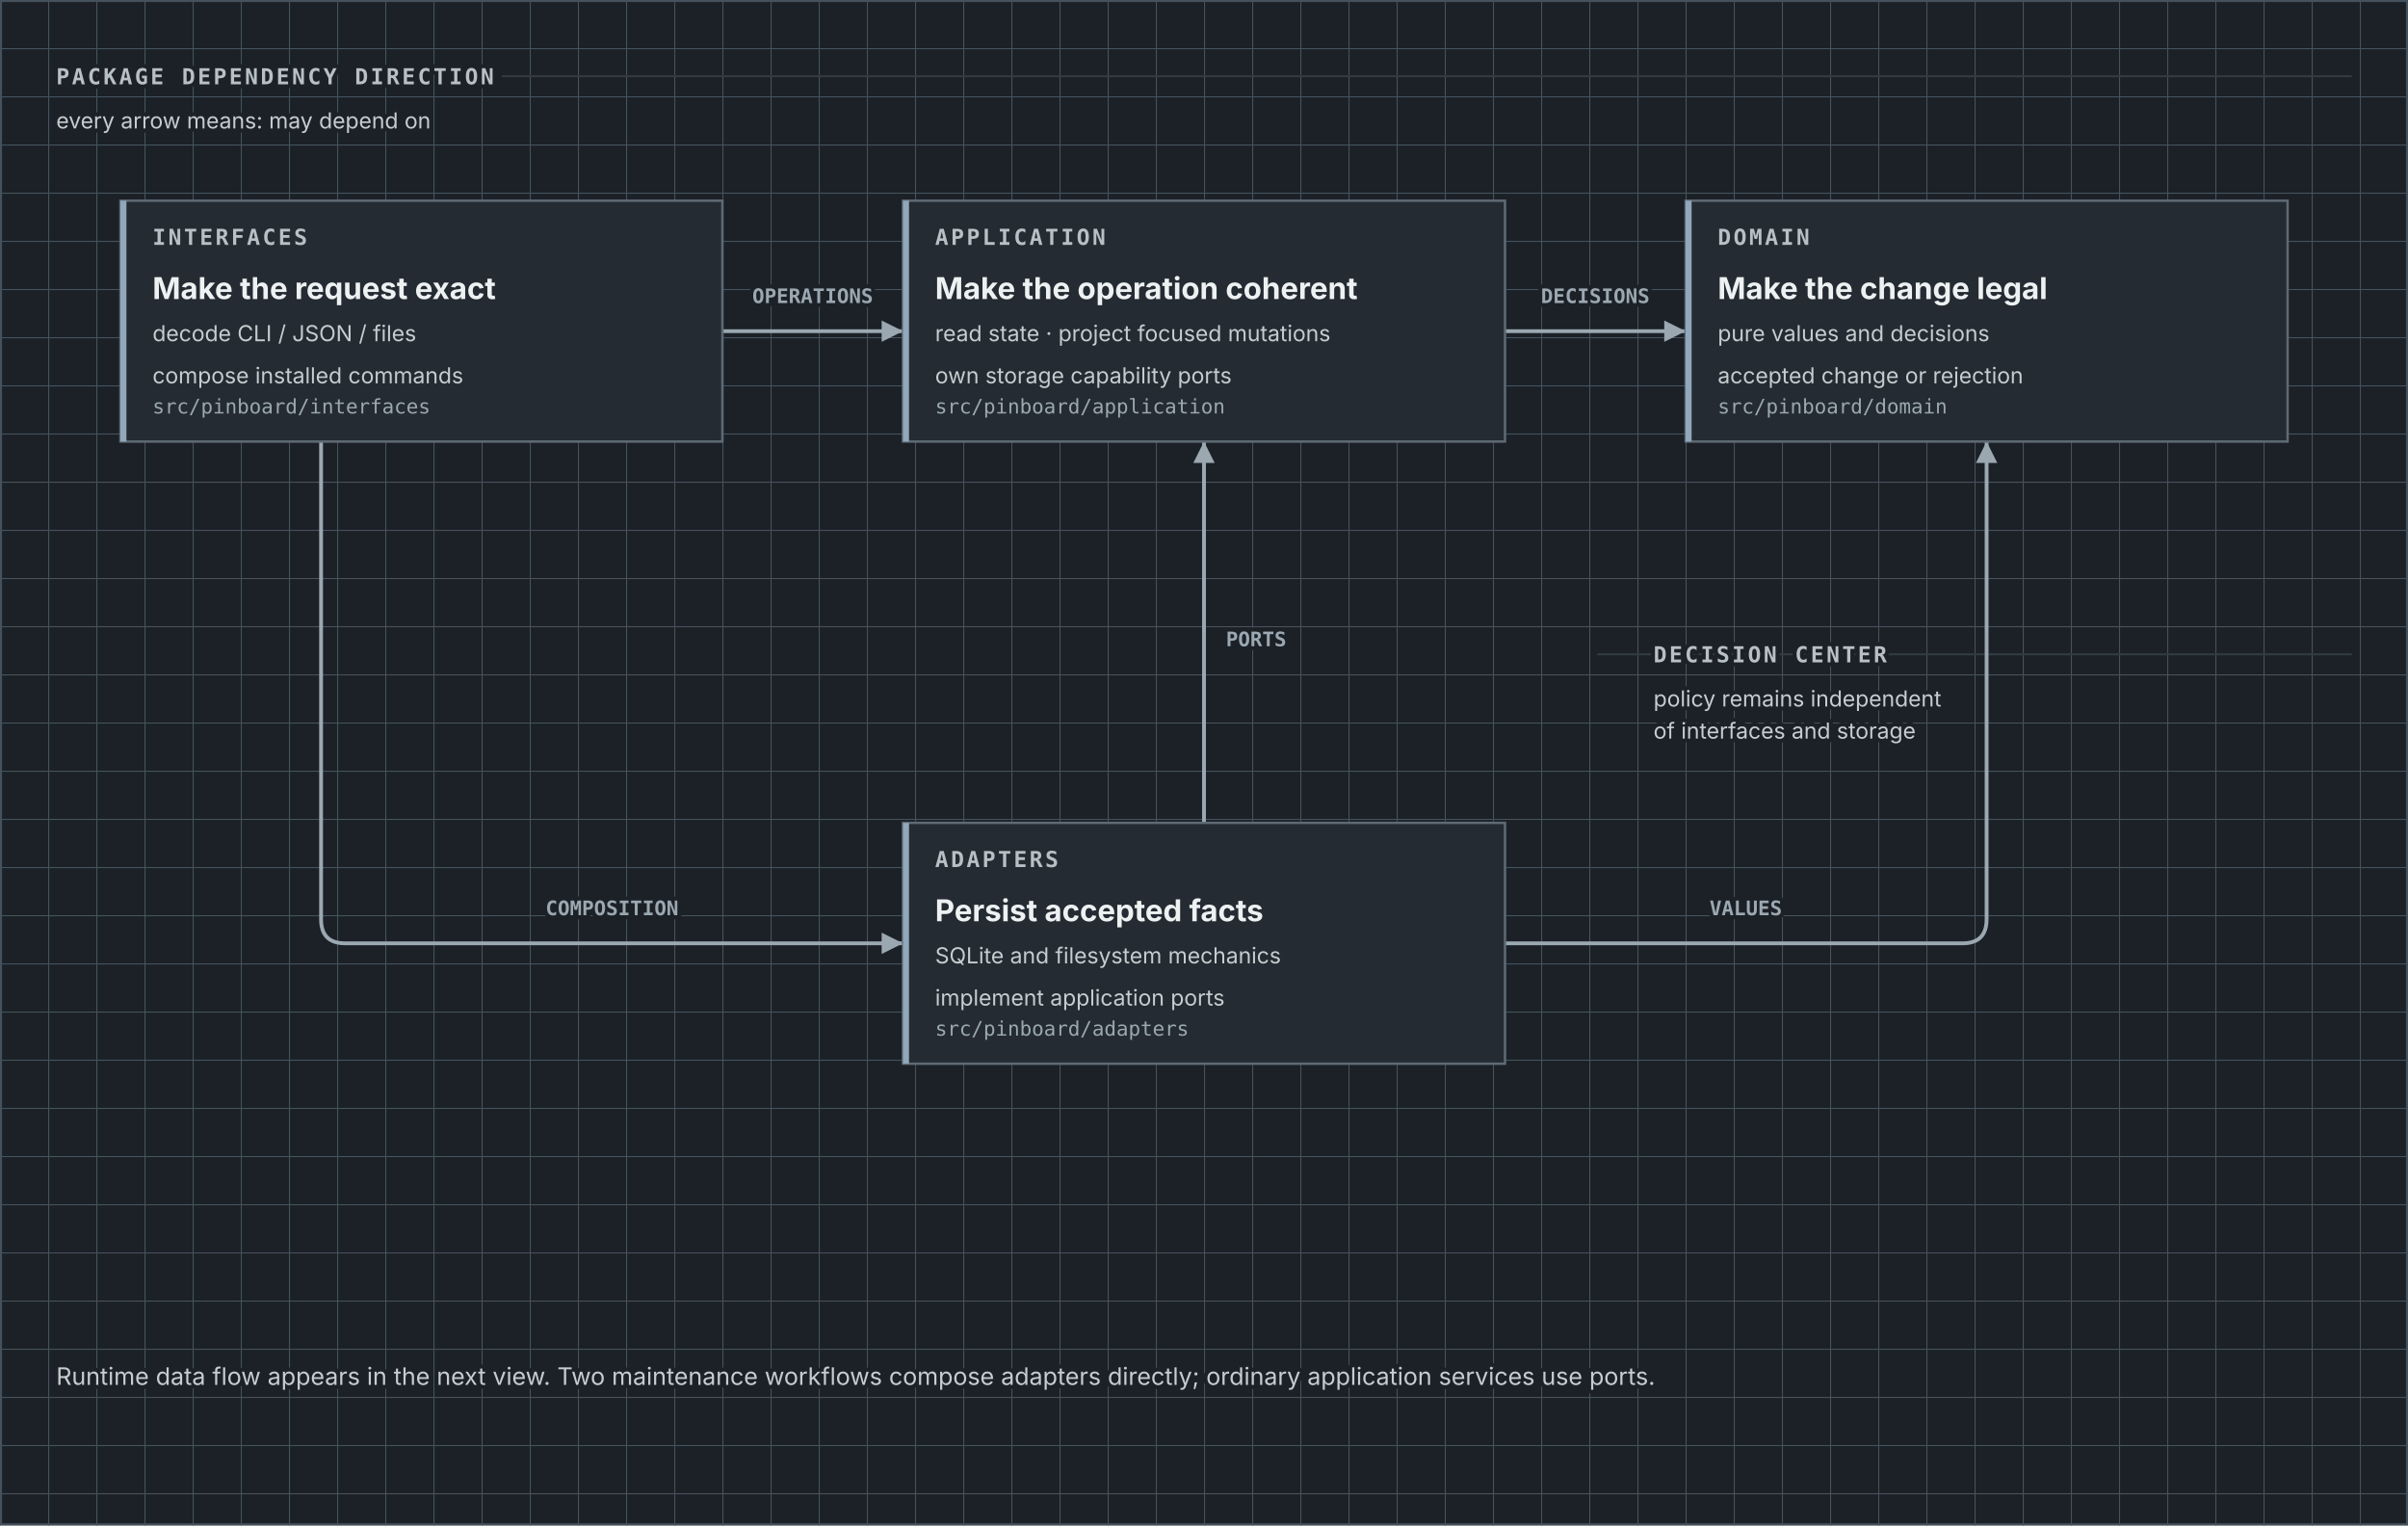
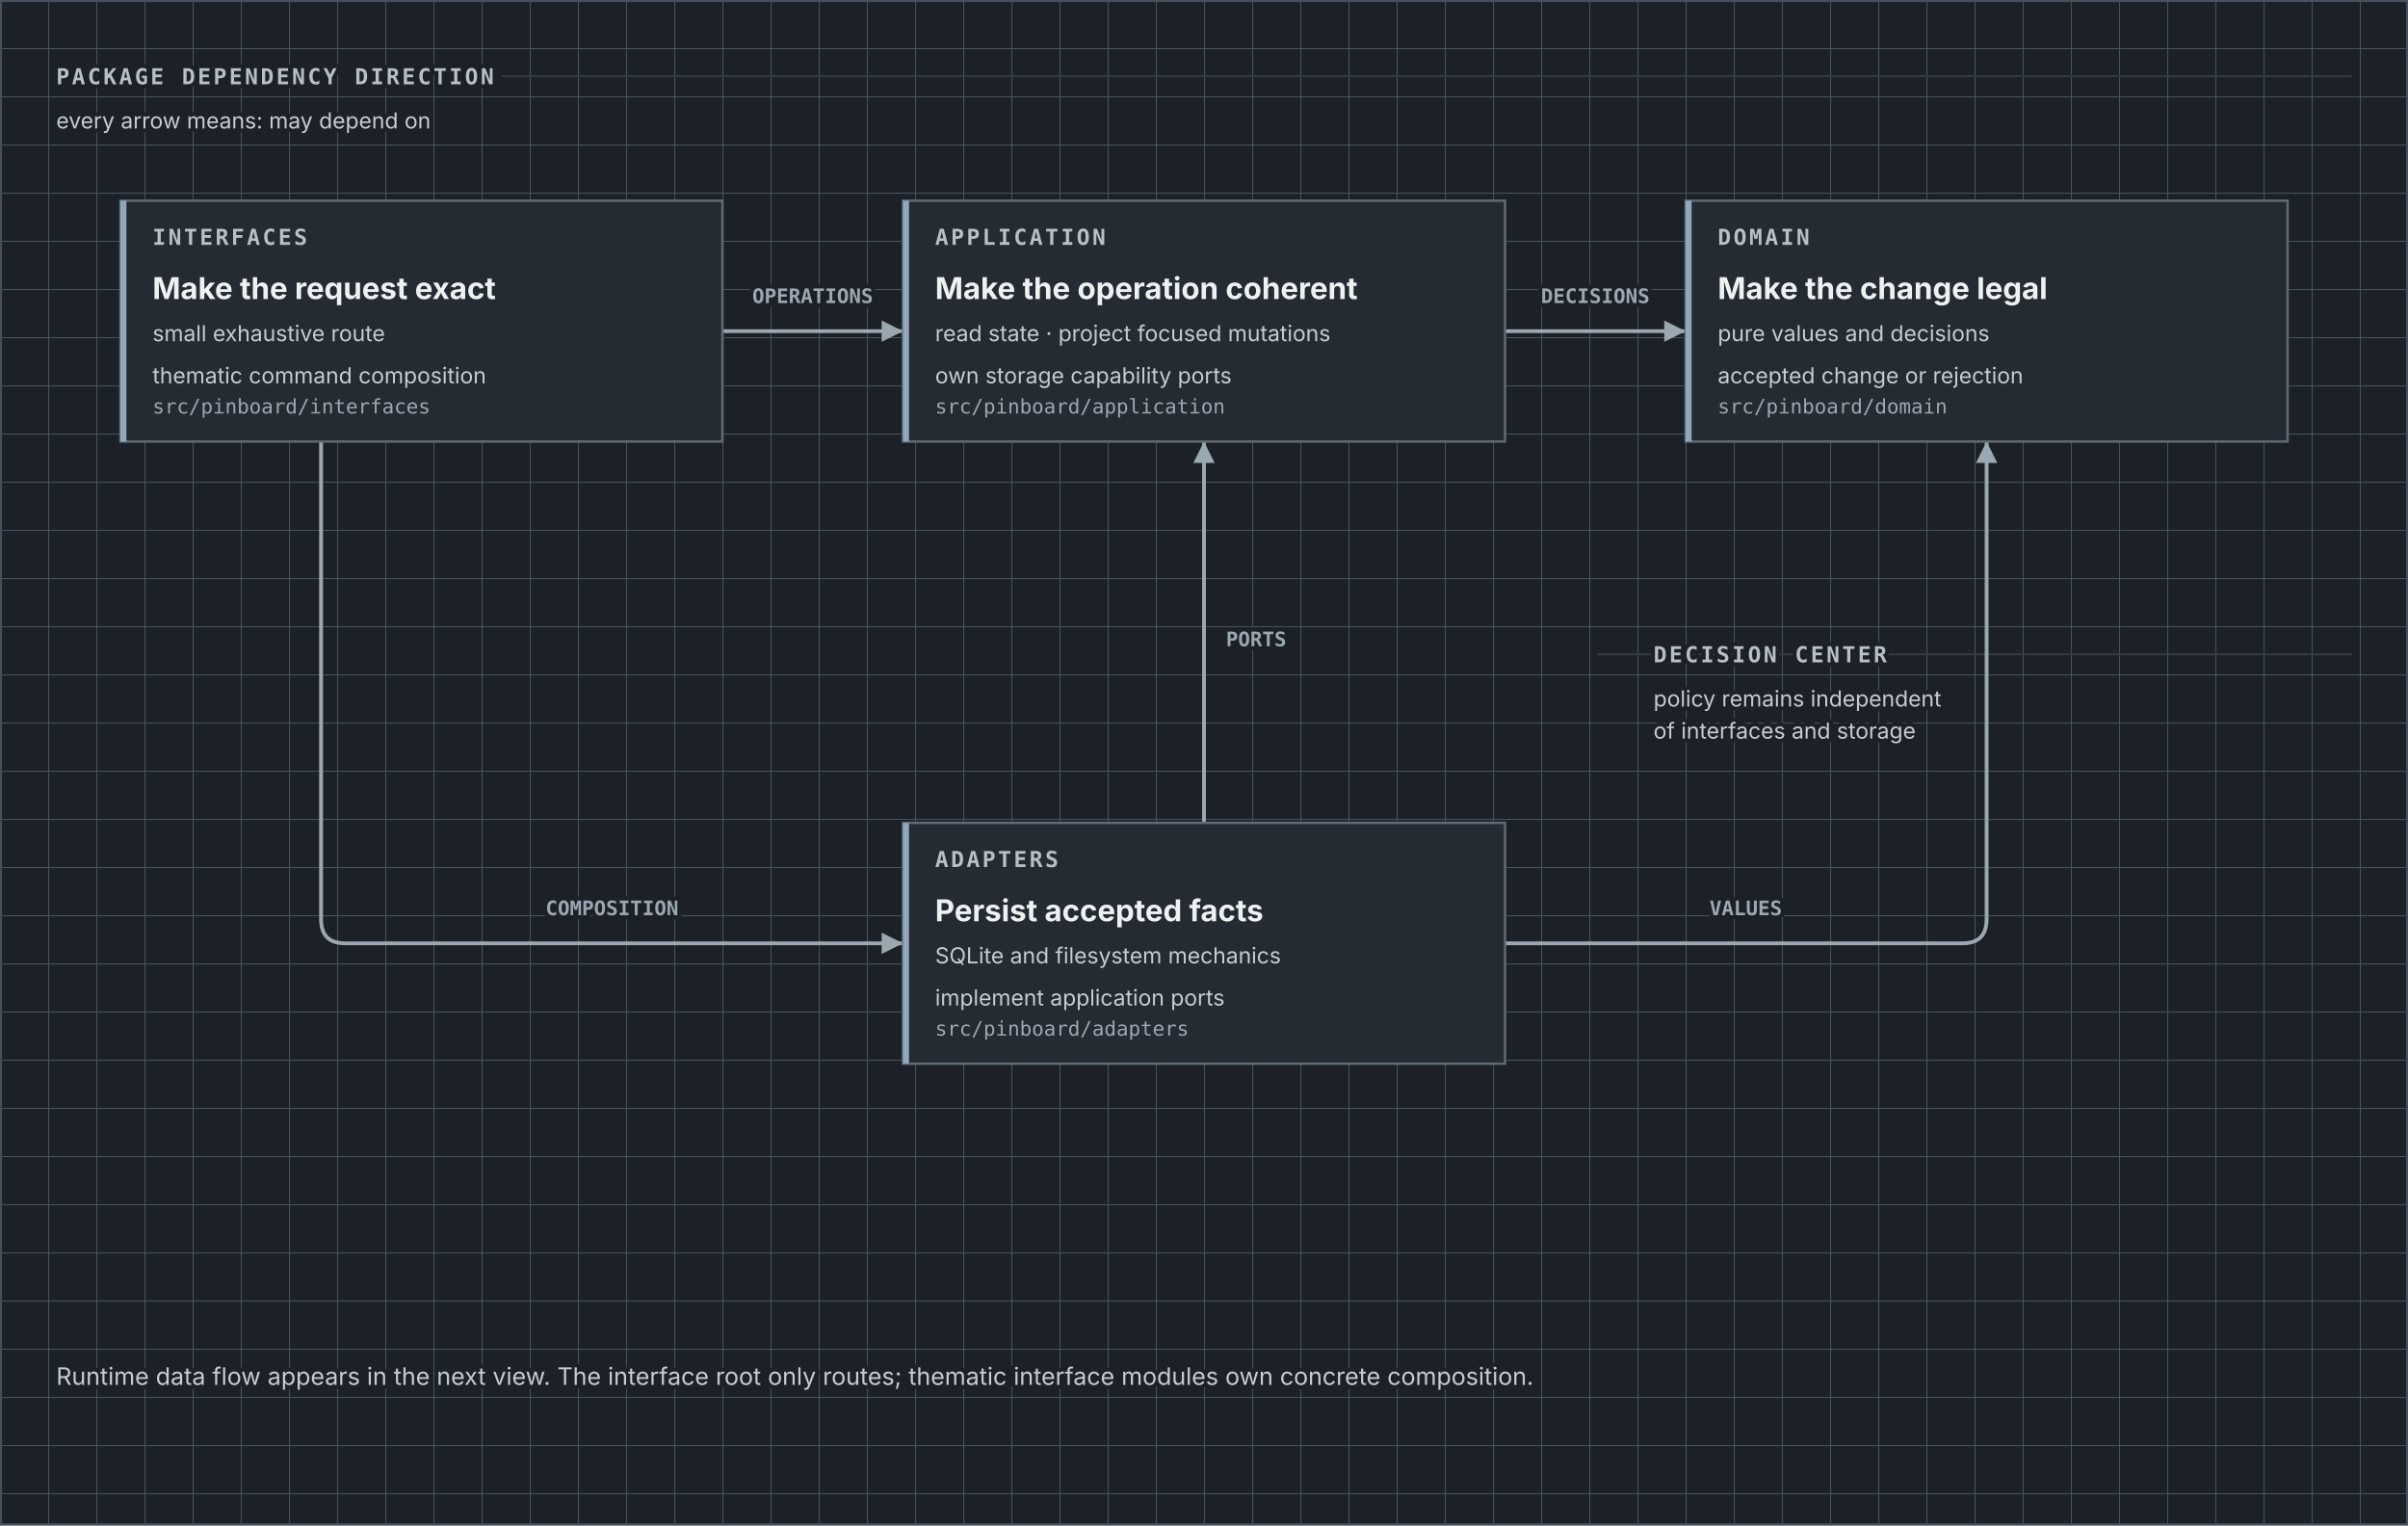
<svg xmlns="http://www.w3.org/2000/svg" role="img" aria-labelledby="title description" viewBox="0 0 1200 760">
  <defs>
    <pattern id="grid" width="24" height="24" patternUnits="userSpaceOnUse">
      <path d="M24 0H0V24" fill="none" stroke="#45535f" stroke-width="1" />
    </pattern>
    <marker id="arrow" viewBox="0 0 10 10" refX="9" refY="5" markerWidth="7" markerHeight="7" orient="auto">
      <path d="M1 1L9 5L1 9Z" fill="#9ba8b1" />
    </marker>
    <style>
      text { font-family: ui-sans-serif, system-ui, -apple-system, BlinkMacSystemFont, "Segoe UI", sans-serif; fill: #edf1f2; }
      .section-label, .box-label, .box-meta, .connector-label, .note-meta { font-family: ui-monospace, SFMono-Regular, Menlo, monospace; }
      .section-label, .box-label { font-size: 11px; font-weight: 700; letter-spacing: 0.11em; fill: #b7c0c5; }
      .section-subtitle { font-size: 11px; fill: #c5cdd0; }
      .guide { stroke: #333b42; stroke-width: 1; }
      .connector { fill: none; stroke: #9ba8b1; stroke-width: 1.9; stroke-linecap: round; }
      .connector-label { font-size: 10px; font-weight: 700; fill: #9ba8b1; }
      .box { fill: #242b32; stroke: #5e6a74; stroke-width: 1.2; }
      .box-title { font-size: 15px; font-weight: 700; }
      .box-body { font-size: 11px; fill: #c5cdd0; }
      .box-meta { font-size: 10px; fill: #9ba8b1; }
      .note { fill: #c5cdd0; }
      .note-meta { font-weight: 700; letter-spacing: 0.08em; fill: #b7c0c5; }
      .canvas-text { paint-order: stroke fill; stroke: #1c2127; stroke-width: 4px; stroke-linejoin: round; }
    </style>
  </defs>
  <rect width="1200" height="760" fill="#1c2127" />
  <rect width="1200" height="760" fill="url(#grid)" />
  <rect x="0.5" y="0.5" width="1199" height="759" fill="none" stroke="#45515c" />
  <line x1="250" y1="38" x2="1172" y2="38" class="guide" />
  <line x1="796" y1="326" x2="1172" y2="326" class="guide" />
  <path d="M360 165L450 165" class="connector" marker-end="url(#arrow)" />
  <path d="M750 165L840 165" class="connector" marker-end="url(#arrow)" />
  <path d="M160 220L160 458Q160 470 172 470L450 470" class="connector" marker-end="url(#arrow)" />
  <path d="M600 410L600 220" class="connector" marker-end="url(#arrow)" />
  <path d="M750 470L978 470Q990 470 990 458L990 220" class="connector" marker-end="url(#arrow)" />
  <rect x="60" y="100" width="300" height="120" class="box" />
  <rect x="60" y="100" width="3" height="120" fill="#91a7bb" />
  <rect x="450" y="100" width="300" height="120" class="box" />
  <rect x="450" y="100" width="3" height="120" fill="#91a7bb" />
  <rect x="840" y="100" width="300" height="120" class="box" />
  <rect x="840" y="100" width="3" height="120" fill="#91a7bb" />
  <rect x="450" y="410" width="300" height="120" class="box" />
  <rect x="450" y="410" width="3" height="120" fill="#91a7bb" />
  <text x="28" y="42" class="section-label canvas-text">PACKAGE DEPENDENCY DIRECTION</text>
  <text x="28" y="64" class="section-subtitle canvas-text">every arrow means: may depend on</text>
  <text x="824" y="330" class="section-label canvas-text">DECISION CENTER</text>
  <text x="824" y="352" class="section-subtitle canvas-text">policy remains independent</text>
  <text x="824" y="368" class="section-subtitle canvas-text">of interfaces and storage</text>
  <text x="405" y="151" text-anchor="middle" class="connector-label canvas-text">OPERATIONS</text>
  <text x="795" y="151" text-anchor="middle" class="connector-label canvas-text">DECISIONS</text>
  <text x="305" y="456" text-anchor="middle" class="connector-label canvas-text">COMPOSITION</text>
  <text x="626" y="322" text-anchor="middle" class="connector-label canvas-text">PORTS</text>
  <text x="870" y="456" text-anchor="middle" class="connector-label canvas-text">VALUES</text>
  <text x="76" y="122" class="box-label">INTERFACES</text>
  <text x="76" y="149" class="box-title">Make the request exact</text>
-   <text x="76" y="170" class="box-body">decode CLI / JSON / files</text>
-   <text x="76" y="191" class="box-body">compose installed commands</text>
+   <text x="76" y="170" class="box-body">small exhaustive route</text>
+   <text x="76" y="191" class="box-body">thematic command composition</text>
  <text x="76" y="206" class="box-meta">src/pinboard/interfaces</text>
  <text x="466" y="122" class="box-label">APPLICATION</text>
  <text x="466" y="149" class="box-title">Make the operation coherent</text>
  <text x="466" y="170" class="box-body">read state · project focused mutations</text>
  <text x="466" y="191" class="box-body">own storage capability ports</text>
  <text x="466" y="206" class="box-meta">src/pinboard/application</text>
  <text x="856" y="122" class="box-label">DOMAIN</text>
  <text x="856" y="149" class="box-title">Make the change legal</text>
  <text x="856" y="170" class="box-body">pure values and decisions</text>
  <text x="856" y="191" class="box-body">accepted change or rejection</text>
  <text x="856" y="206" class="box-meta">src/pinboard/domain</text>
  <text x="466" y="432" class="box-label">ADAPTERS</text>
  <text x="466" y="459" class="box-title">Persist accepted facts</text>
  <text x="466" y="480" class="box-body">SQLite and filesystem mechanics</text>
  <text x="466" y="501" class="box-body">implement application ports</text>
  <text x="466" y="516" class="box-meta">src/pinboard/adapters</text>
-   <text x="28" y="690" text-anchor="start" font-size="12" class="note canvas-text">Runtime data flow appears in the next view. Two maintenance workflows compose adapters directly; ordinary application services use ports.</text>
+   <text x="28" y="690" text-anchor="start" font-size="12" class="note canvas-text">Runtime data flow appears in the next view. The interface root only routes; thematic interface modules own concrete composition.</text>
</svg>
